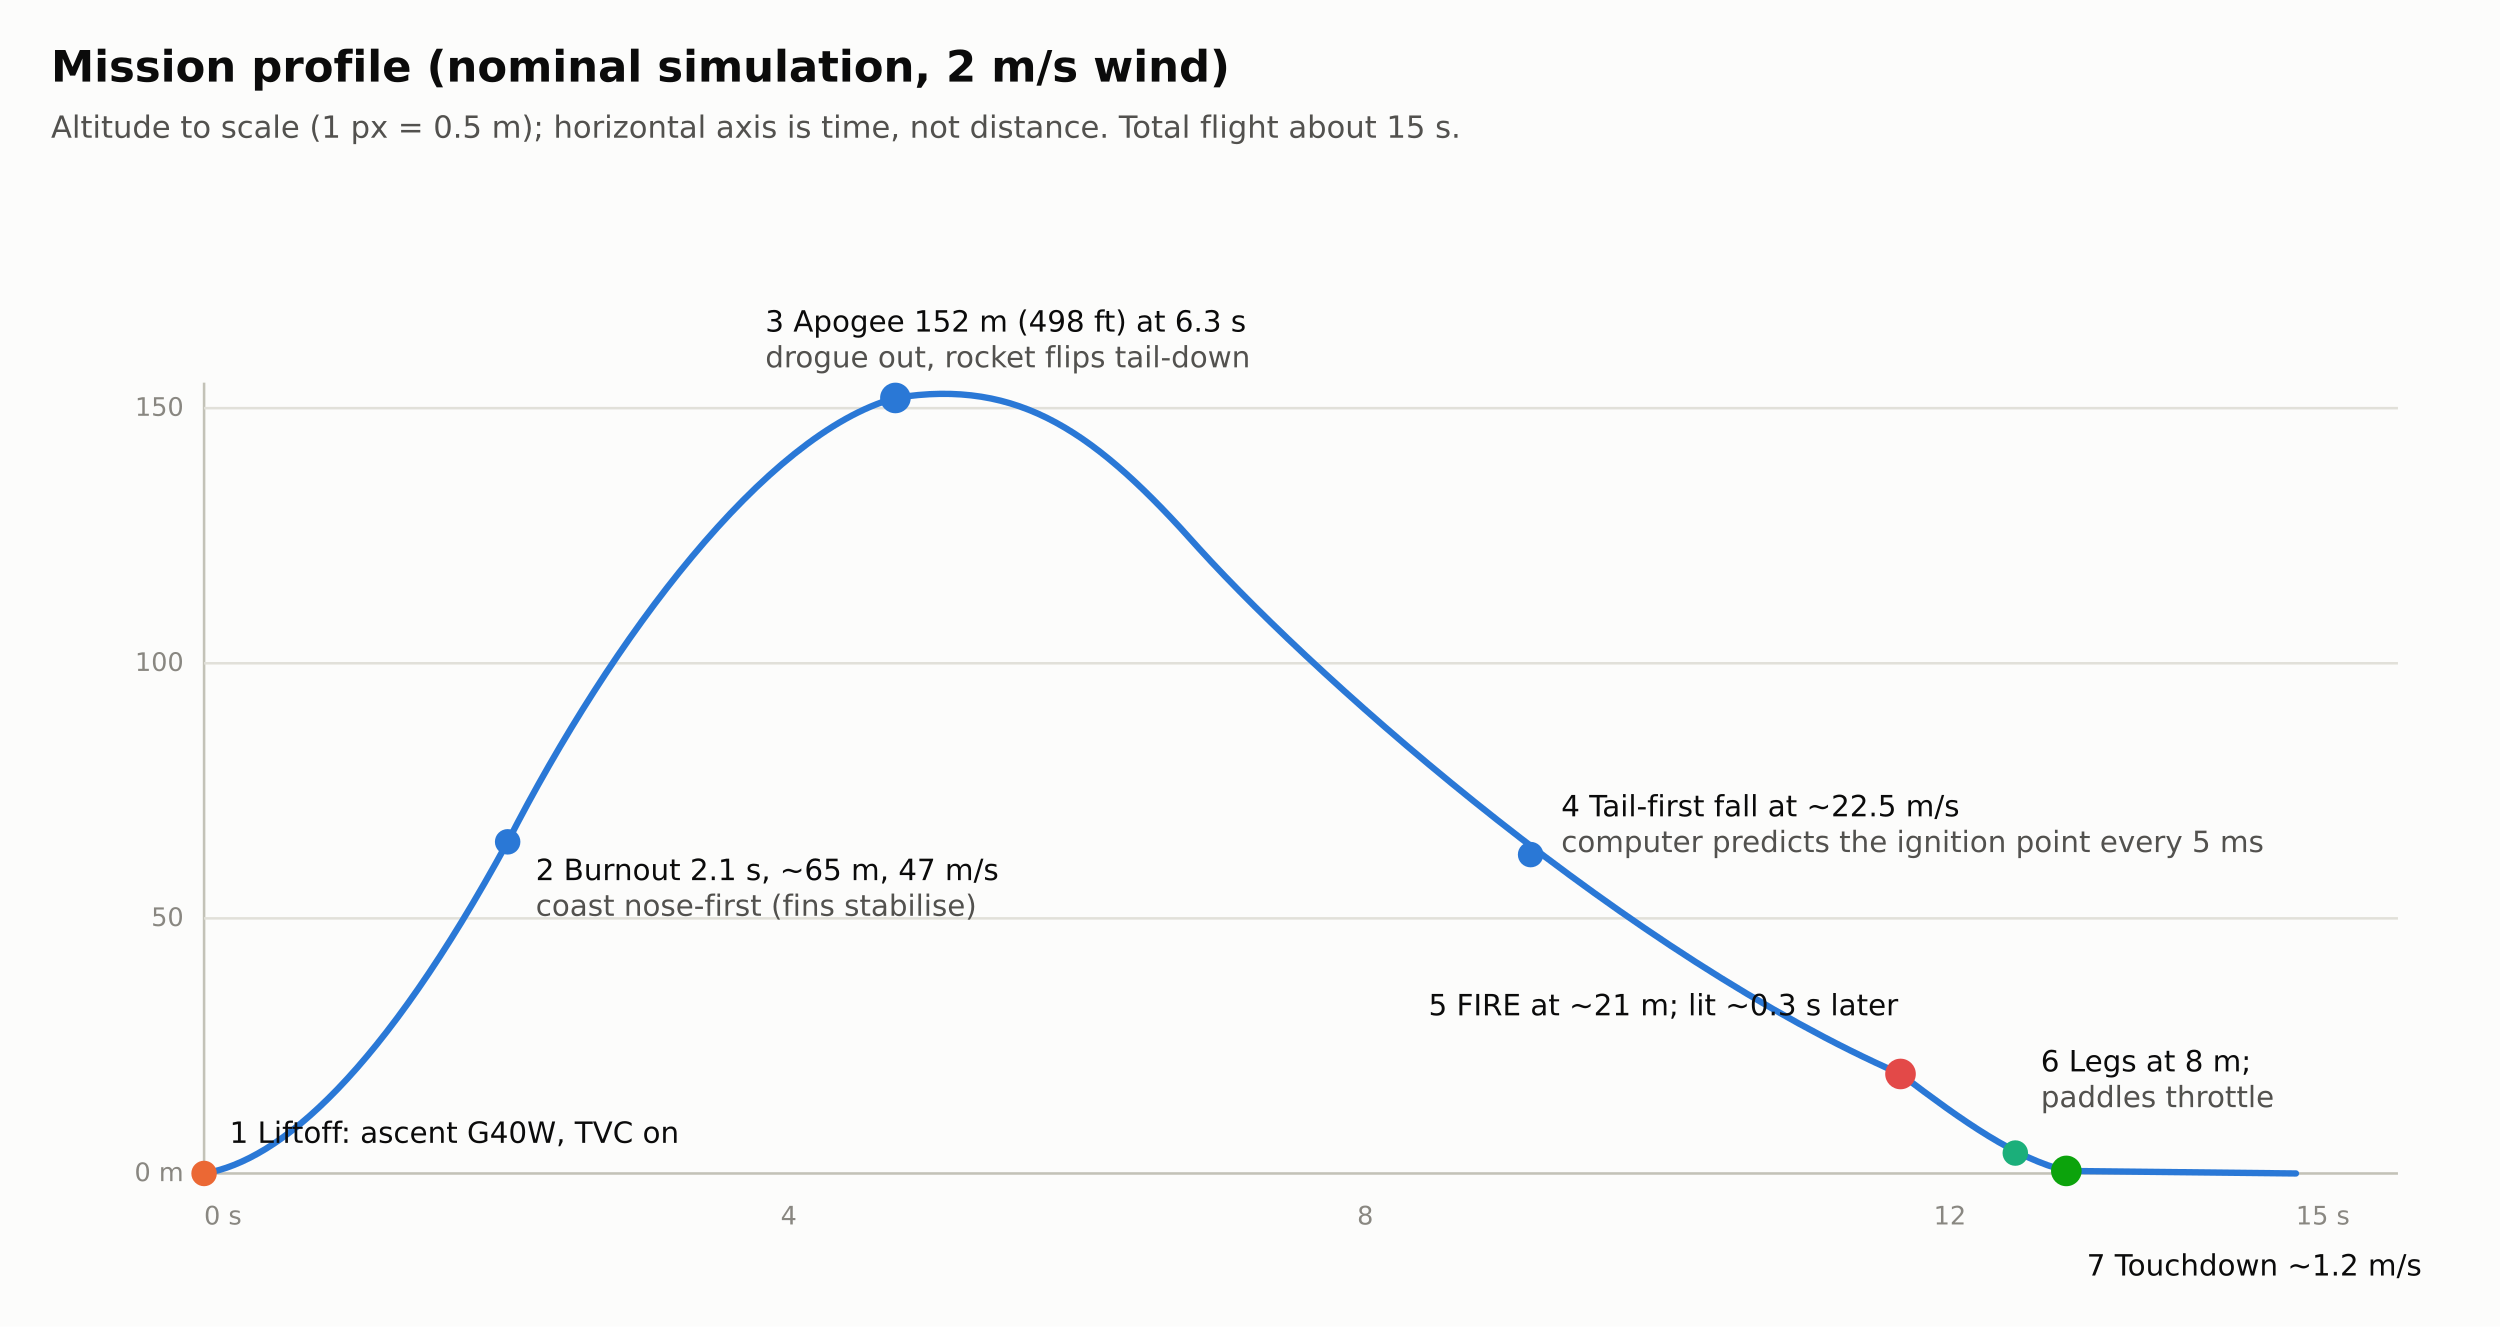
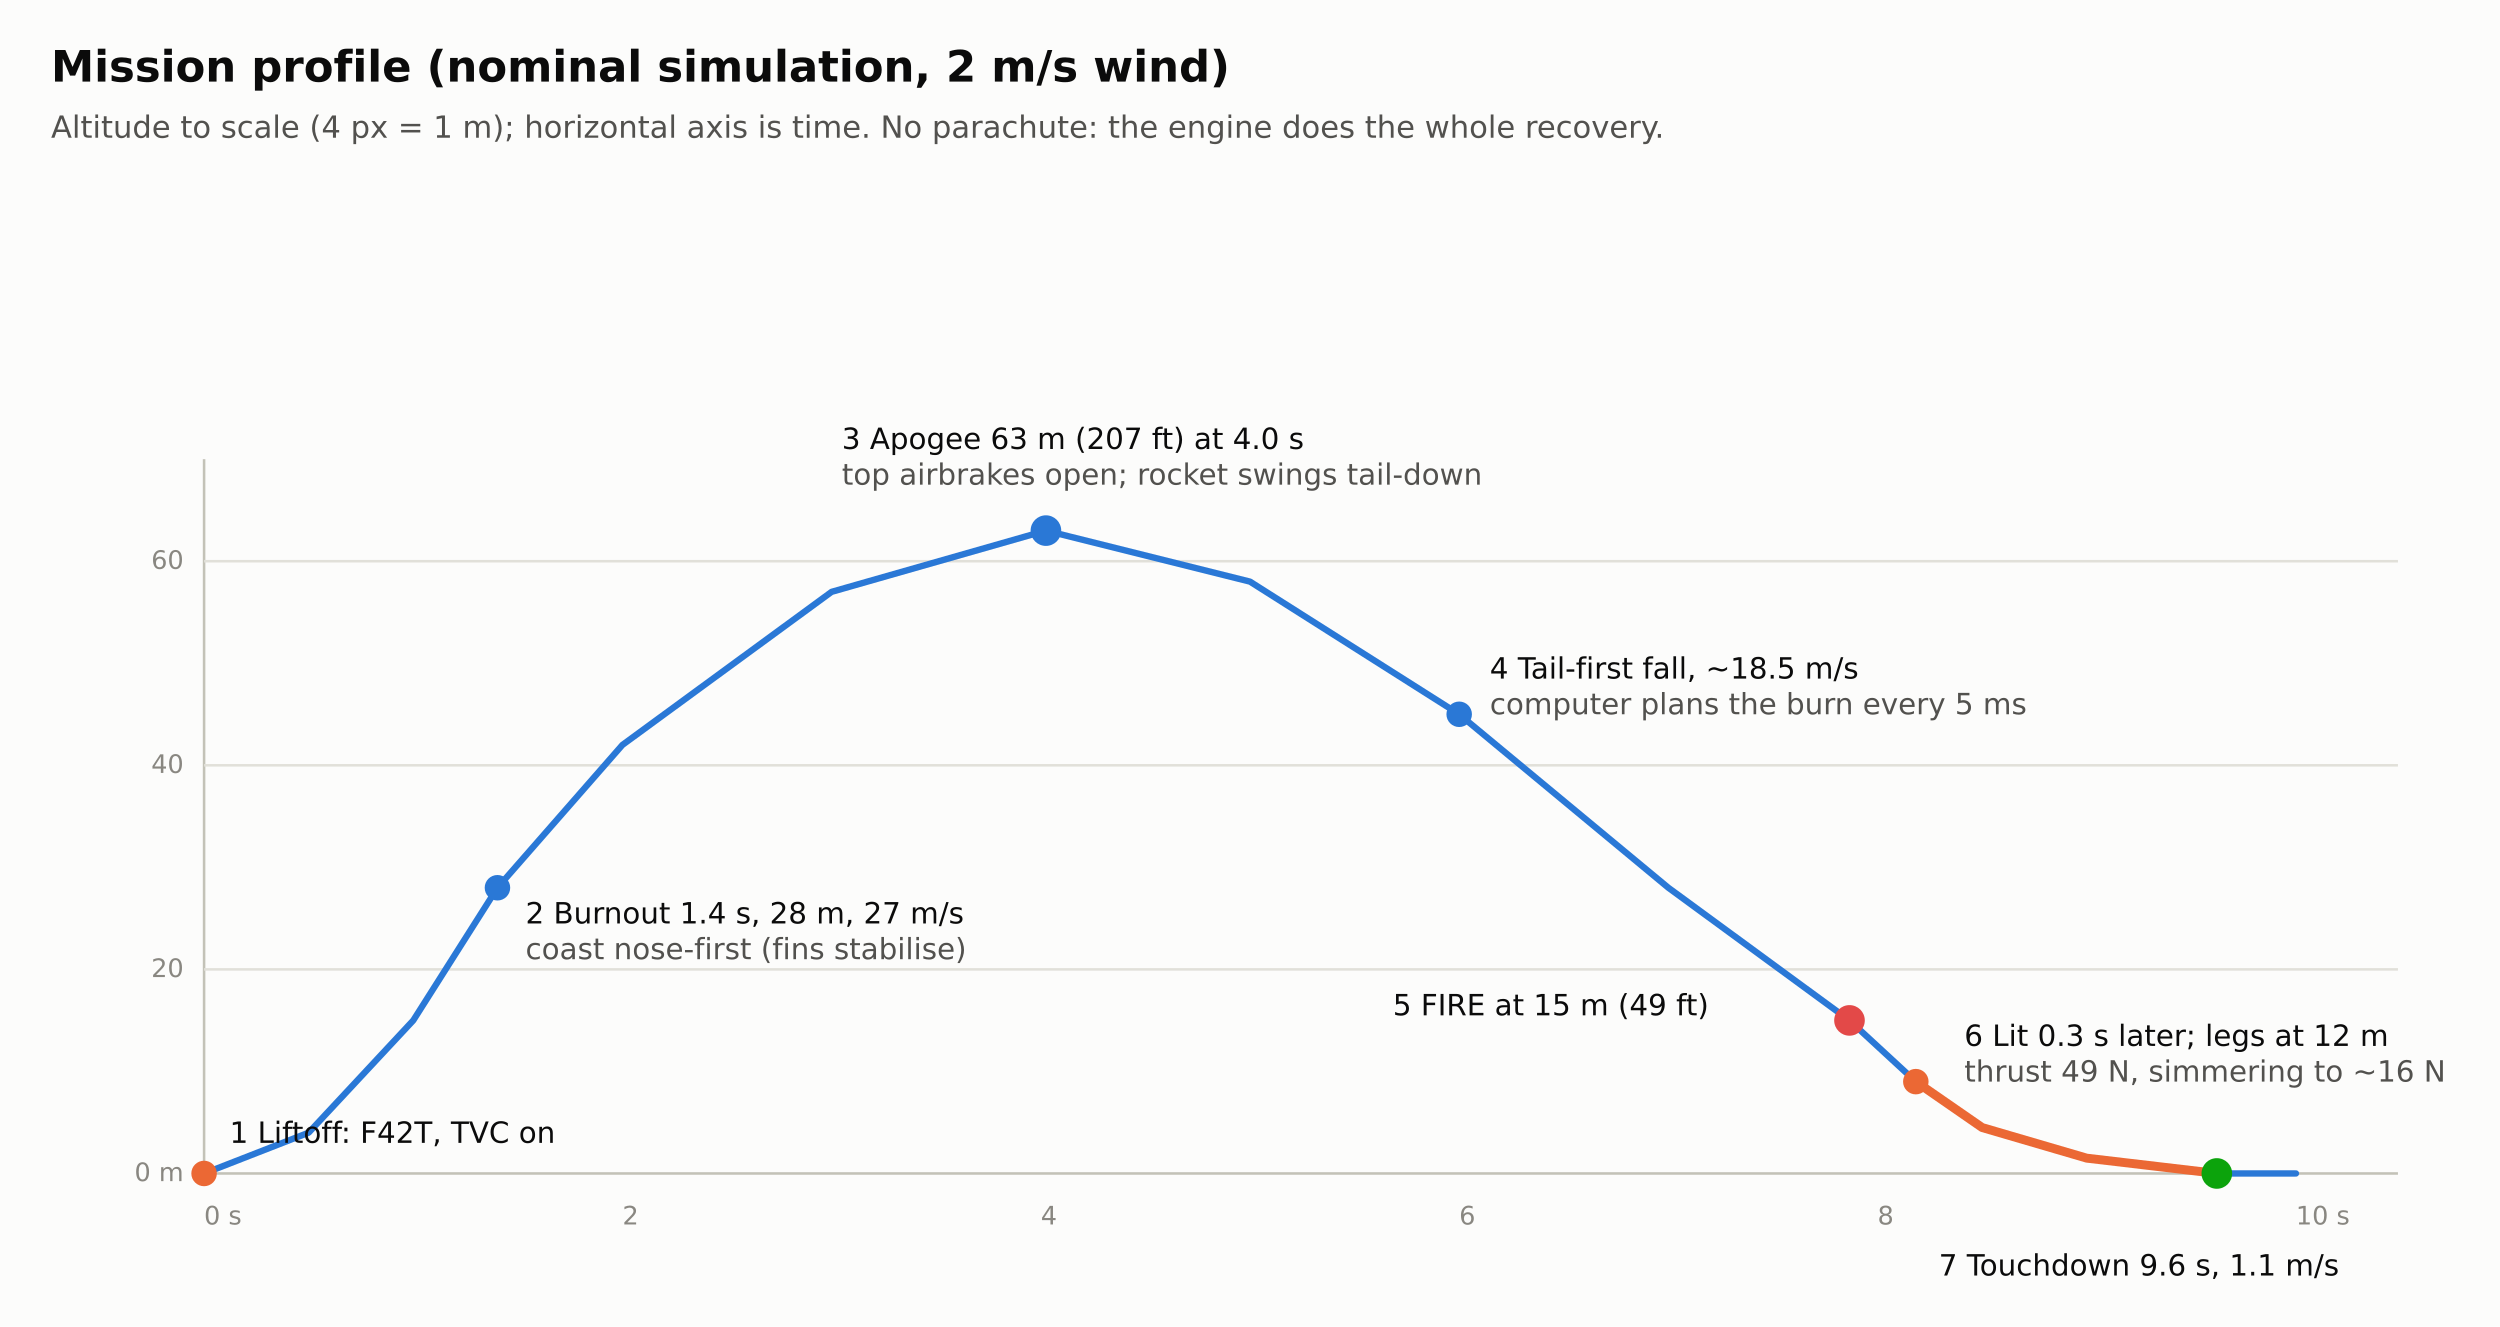
<svg xmlns="http://www.w3.org/2000/svg" viewBox="0 0 980 520" width="980" height="520" font-family="DejaVu Sans, Helvetica, Arial, sans-serif">
  <rect width="980" height="520" fill="#fcfcfb" />
  <text x="20" y="32" font-size="17" font-weight="bold" fill="#0b0b0b">Mission profile (nominal simulation, 2 m/s wind)</text>
-   <text x="20" y="54" font-size="12" fill="#52514e">Altitude to scale (1 px = 0.5 m); horizontal axis is time, not distance. Total flight about 15 s.</text>
+   <text x="20" y="54" font-size="12" fill="#52514e">Altitude to scale (4 px = 1 m); horizontal axis is time. No parachute: the engine does the whole recovery.</text>
  <g stroke="#c3c2b7" stroke-width="1">
    <line x1="80" y1="460" x2="940" y2="460" />
-     <line x1="80" y1="460" x2="80" y2="150" />
+     <line x1="80" y1="460" x2="80" y2="180" />
  </g>
  <g font-size="10" fill="#898781">
    <text x="72" y="463" text-anchor="end">0 m</text>
-     <text x="72" y="363" text-anchor="end">50</text>
-     <text x="72" y="263" text-anchor="end">100</text>
-     <text x="72" y="163" text-anchor="end">150</text>
-     <line x1="80" y1="360" x2="940" y2="360" stroke="#e1e0d9" />
-     <line x1="80" y1="260" x2="940" y2="260" stroke="#e1e0d9" />
-     <line x1="80" y1="160" x2="940" y2="160" stroke="#e1e0d9" />
+     <text x="72" y="383" text-anchor="end">20</text>
+     <text x="72" y="303" text-anchor="end">40</text>
+     <text x="72" y="223" text-anchor="end">60</text>
+     <line x1="80" y1="380" x2="940" y2="380" stroke="#e1e0d9" />
+     <line x1="80" y1="300" x2="940" y2="300" stroke="#e1e0d9" />
+     <line x1="80" y1="220" x2="940" y2="220" stroke="#e1e0d9" />
    <text x="80" y="480">0 s</text>
-     <text x="306" y="480">4</text>
-     <text x="532" y="480">8</text>
-     <text x="758" y="480">12</text>
-     <text x="900" y="480">15 s</text>
+     <text x="244" y="480">2</text>
+     <text x="408" y="480">4</text>
+     <text x="572" y="480">6</text>
+     <text x="736" y="480">8</text>
+     <text x="900" y="480">10 s</text>
  </g>
-   <path d="M80,460 C110,455 150,420 199,330 C240,250 300,170 351,156 C400,148 430,170 470,215 C520,270 640,375 745,421 C770,440 790,454 810,459 L900,460" fill="none" stroke="#2a78d6" stroke-width="2.5" stroke-linecap="round" />
+   <polyline points="80,460 121,444 162,400 195,348 244,292 326,232 410,208 490,228 572,280 654,348 725,400 751,424 777,442 818,454 869,460 900,460" fill="none" stroke="#2a78d6" stroke-width="2.5" stroke-linejoin="round" stroke-linecap="round" />
+   <polyline points="751,424 777,442 818,454 869,460" fill="none" stroke="#eb6834" stroke-width="3.5" stroke-linejoin="round" stroke-linecap="round" />
  <g font-size="11.5" fill="#0b0b0b">
    <circle cx="80" cy="460" r="5" fill="#eb6834" />
-     <text x="90" y="448">1  Liftoff: ascent G40W, TVC on</text>
-     <circle cx="199" cy="330" r="5" fill="#2a78d6" />
-     <text x="210" y="345">2  Burnout 2.1 s, ~65 m, 47 m/s</text>
-     <text x="210" y="359" fill="#52514e">    coast nose-first (fins stabilise)</text>
-     <circle cx="351" cy="156" r="6" fill="#2a78d6" />
-     <text x="300" y="130">3  Apogee 152 m (498 ft) at 6.3 s</text>
-     <text x="300" y="144" fill="#52514e">    drogue out, rocket flips tail-down</text>
-     <circle cx="600" cy="335" r="5" fill="#2a78d6" />
-     <text x="612" y="320">4  Tail-first fall at ~22.5 m/s</text>
-     <text x="612" y="334" fill="#52514e">    computer predicts the ignition point every 5 ms</text>
-     <circle cx="745" cy="421" r="6" fill="#e34948" />
-     <text x="560" y="398">5  FIRE at ~21 m; lit ~0.3 s later</text>
-     <circle cx="790" cy="452" r="5" fill="#1baf7a" />
-     <text x="800" y="420">6  Legs at 8 m;</text>
-     <text x="800" y="434" fill="#52514e">paddles throttle</text>
-     <circle cx="810" cy="459" r="6" fill="#0ca30c" />
-     <text x="818" y="500">7  Touchdown ~1.2 m/s</text>
+     <text x="90" y="448">1  Liftoff: F42T, TVC on</text>
+     <circle cx="195" cy="348" r="5" fill="#2a78d6" />
+     <text x="206" y="362">2  Burnout 1.4 s, 28 m, 27 m/s</text>
+     <text x="206" y="376" fill="#52514e">    coast nose-first (fins stabilise)</text>
+     <circle cx="410" cy="208" r="6" fill="#2a78d6" />
+     <text x="330" y="176">3  Apogee 63 m (207 ft) at 4.0 s</text>
+     <text x="330" y="190" fill="#52514e">    top airbrakes open; rocket swings tail-down</text>
+     <circle cx="572" cy="280" r="5" fill="#2a78d6" />
+     <text x="584" y="266">4  Tail-first fall, ~18.5 m/s</text>
+     <text x="584" y="280" fill="#52514e">    computer plans the burn every 5 ms</text>
+     <circle cx="725" cy="400" r="6" fill="#e34948" />
+     <text x="546" y="398">5  FIRE at 15 m (49 ft)</text>
+     <circle cx="751" cy="424" r="5" fill="#eb6834" />
+     <text x="770" y="410">6  Lit 0.3 s later; legs at 12 m</text>
+     <text x="770" y="424" fill="#52514e">thrust 49 N, simmering to ~16 N</text>
+     <circle cx="869" cy="460" r="6" fill="#0ca30c" />
+     <text x="760" y="500">7  Touchdown 9.6 s, 1.1 m/s</text>
  </g>
</svg>
